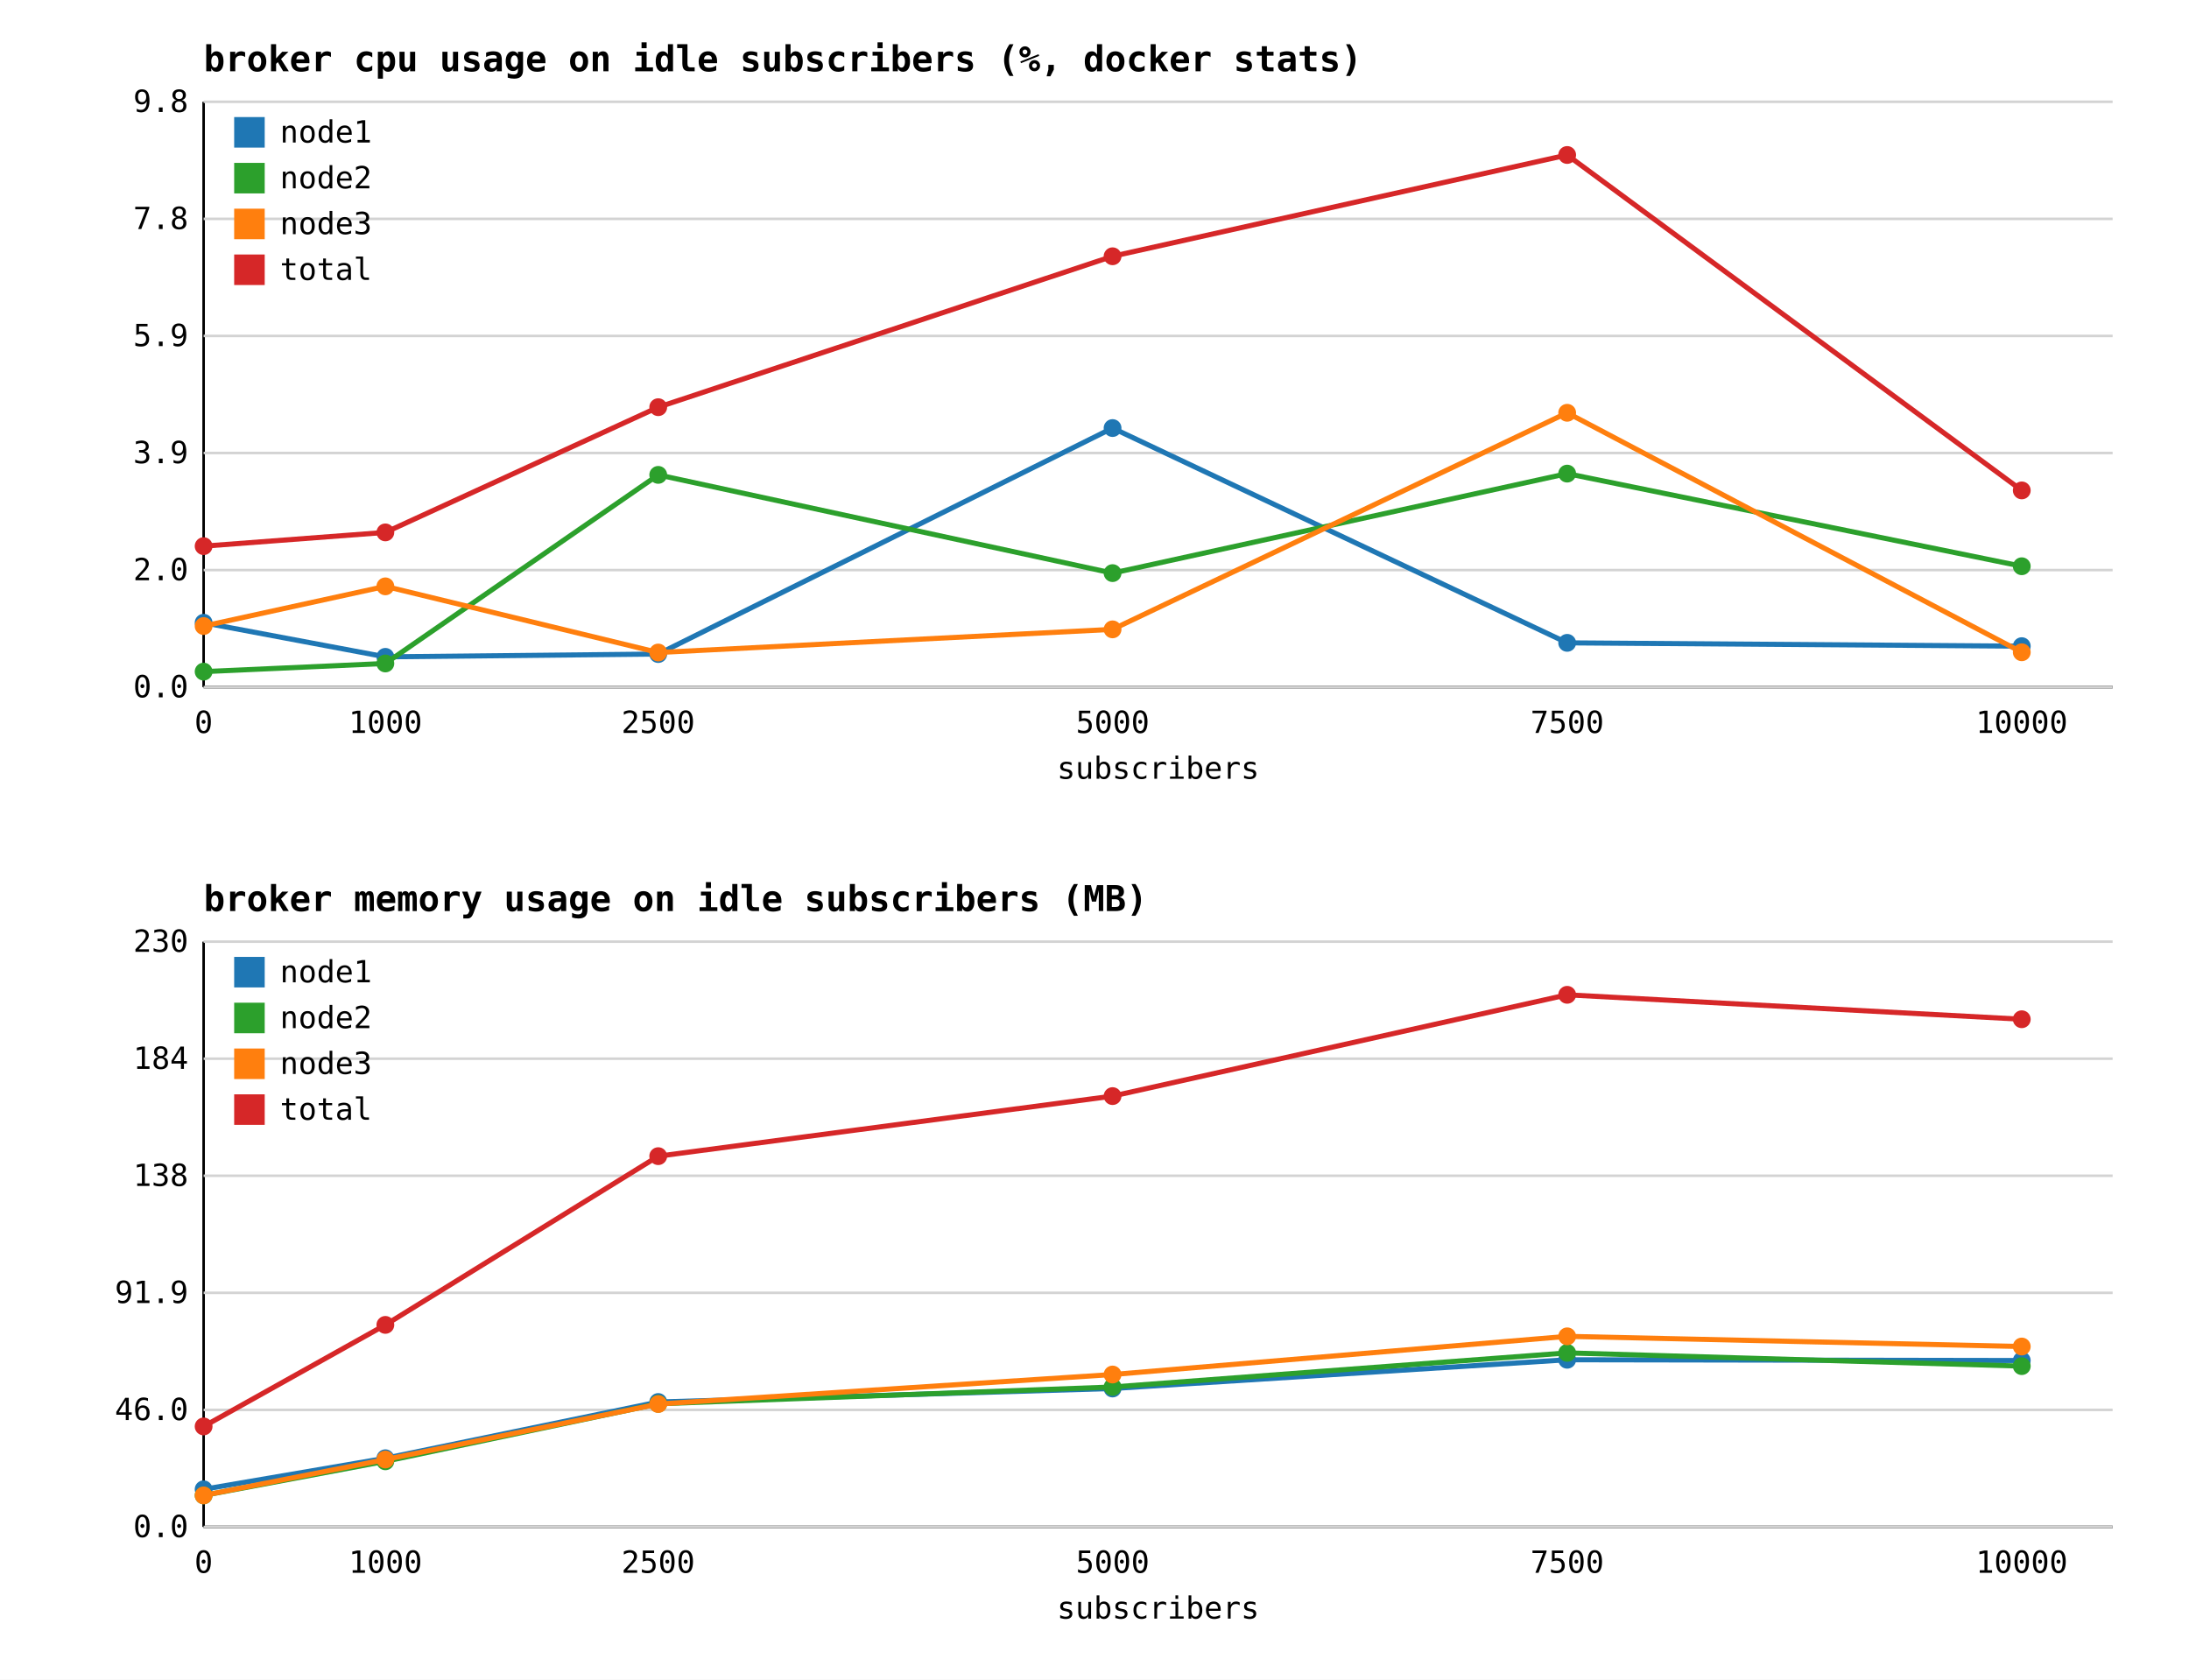
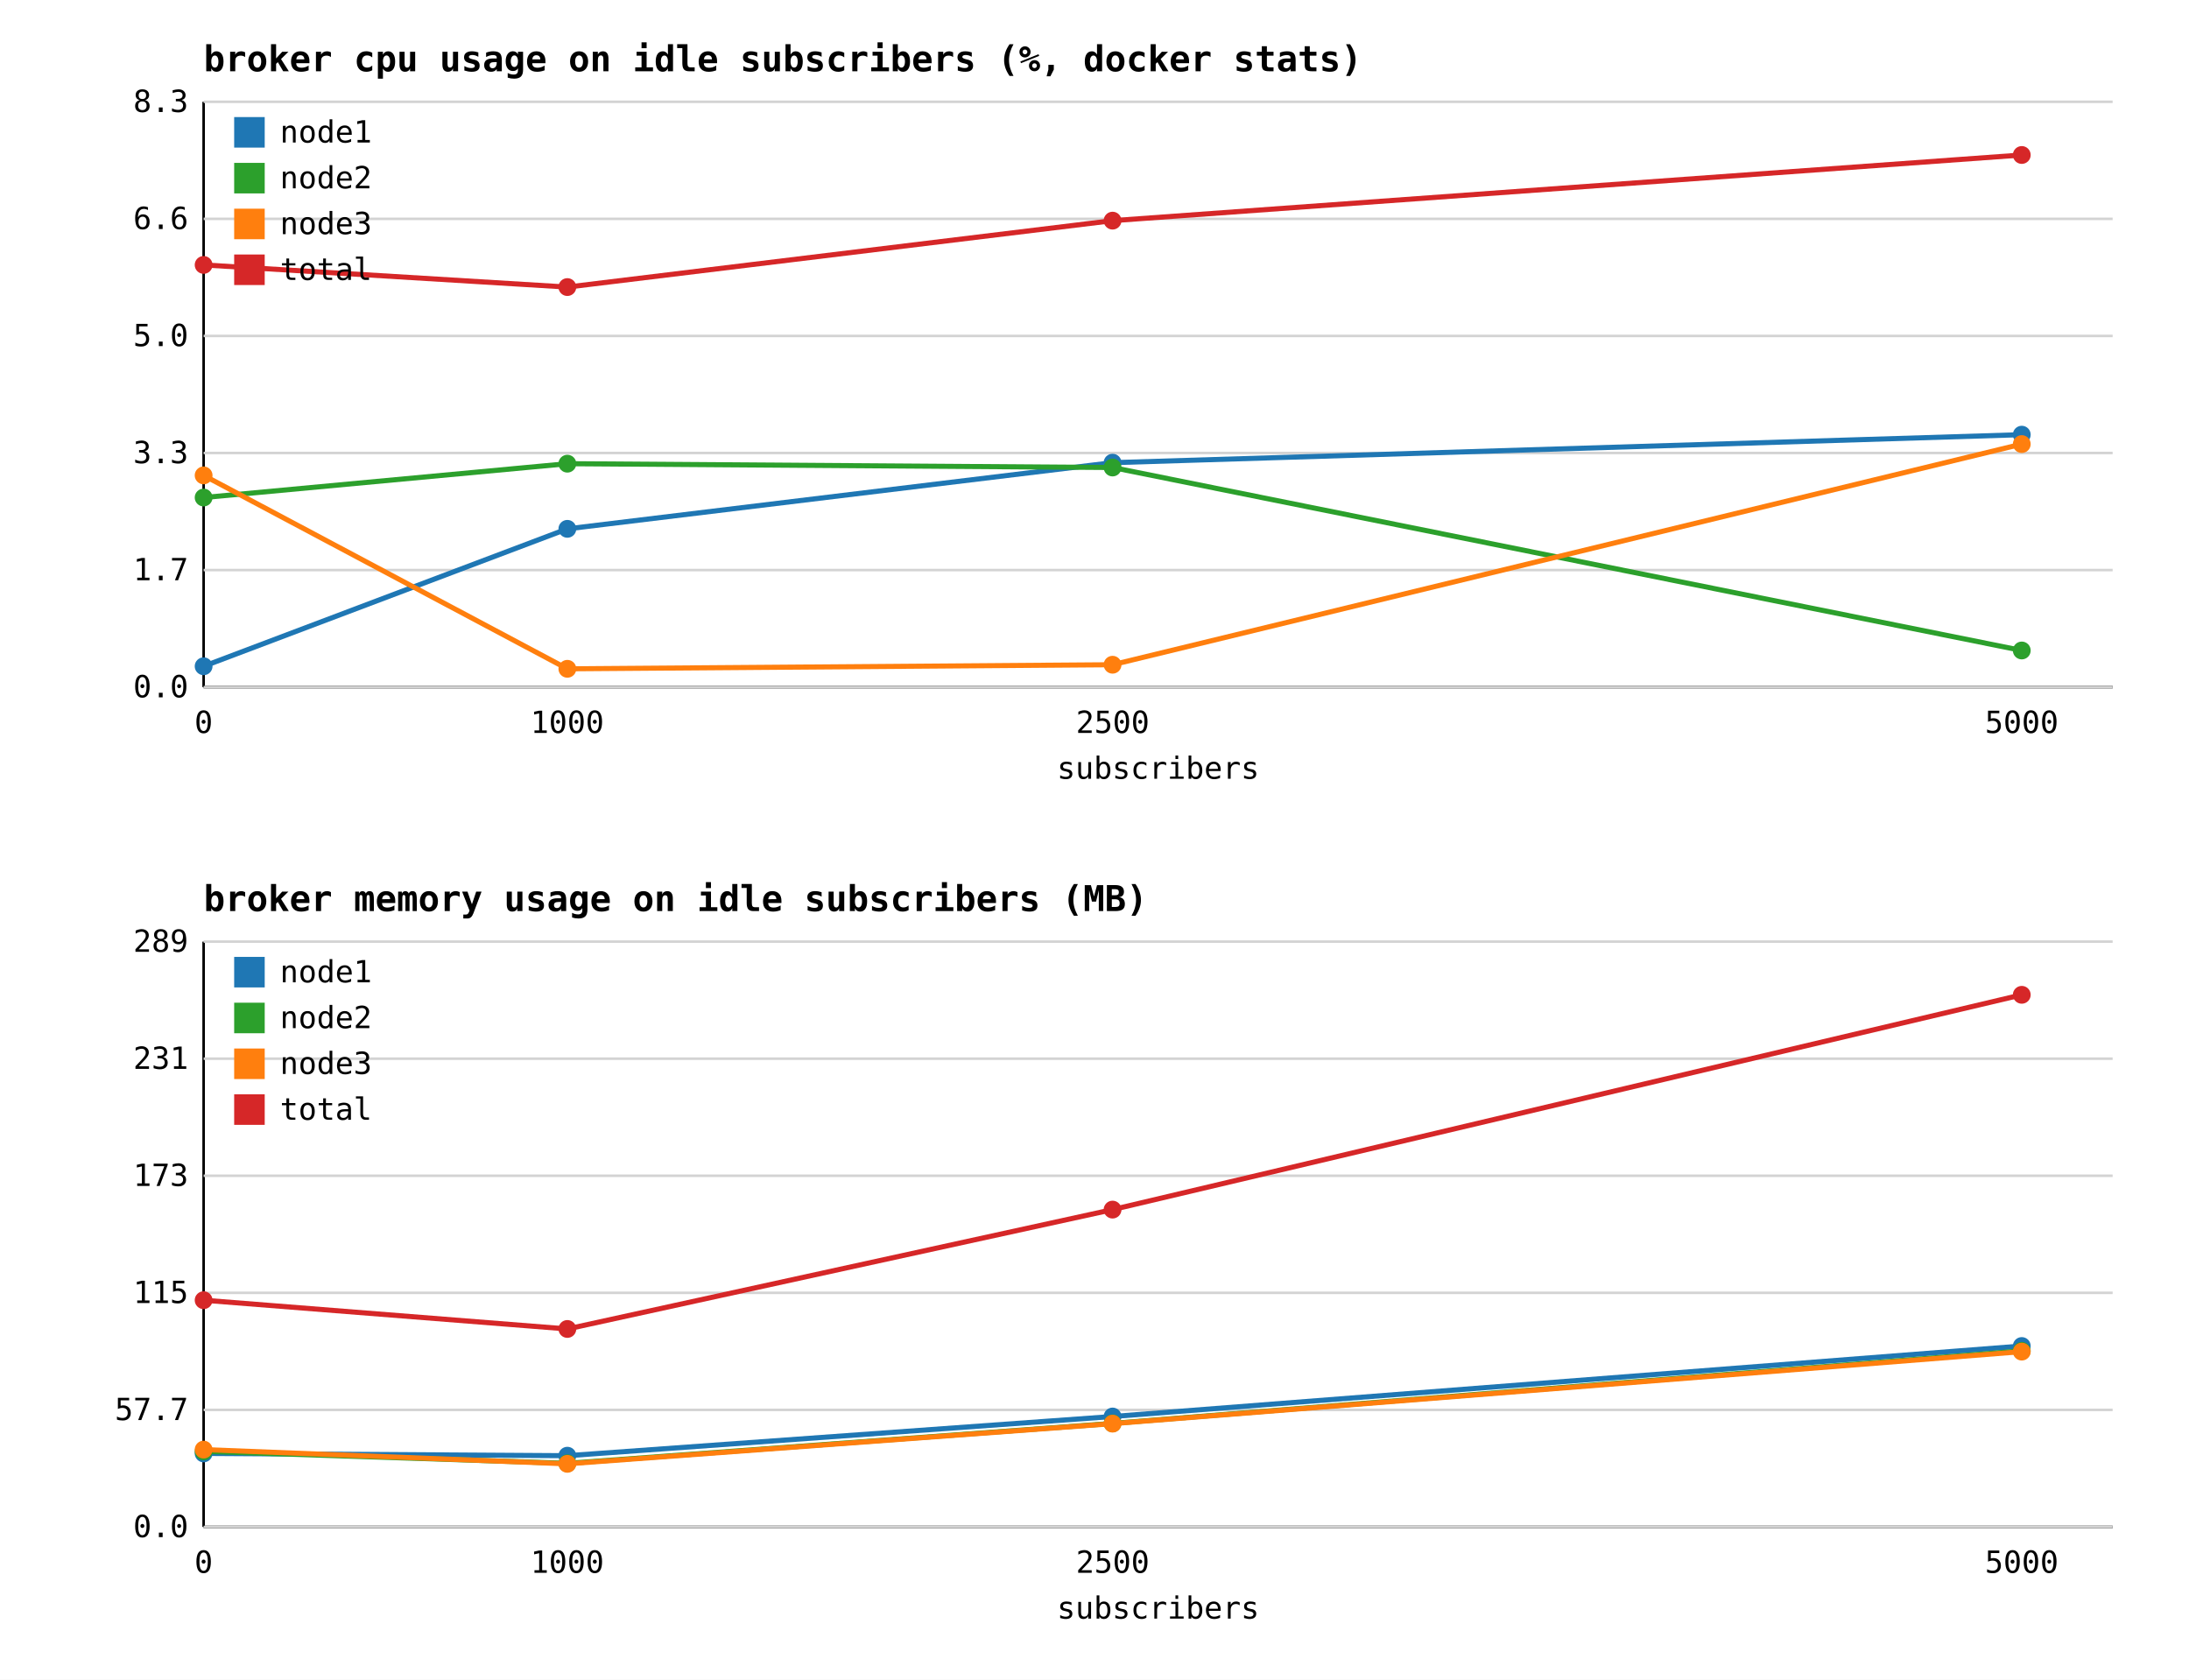
<svg xmlns="http://www.w3.org/2000/svg" width="860" height="660" viewBox="0 0 860 660" font-family="monospace" font-size="12">
  <rect width="860" height="660" fill="white" />
  <text x="80" y="28" font-size="14" font-weight="bold">broker cpu usage on idle subscribers (%, docker stats)</text>
  <line x1="80" y1="270" x2="830" y2="270" stroke="black" />
  <line x1="80" y1="40" x2="80" y2="270" stroke="black" />
  <line x1="80" y1="270" x2="830" y2="270" stroke="lightgray" />
  <text x="74" y="274" text-anchor="end">0.0</text>
  <line x1="80" y1="224" x2="830" y2="224" stroke="lightgray" />
-   <text x="74" y="228" text-anchor="end">2.0</text>
+   <text x="74" y="228" text-anchor="end">1.7</text>
  <line x1="80" y1="178" x2="830" y2="178" stroke="lightgray" />
-   <text x="74" y="182" text-anchor="end">3.9</text>
+   <text x="74" y="182" text-anchor="end">3.3</text>
  <line x1="80" y1="132" x2="830" y2="132" stroke="lightgray" />
-   <text x="74" y="136" text-anchor="end">5.9</text>
+   <text x="74" y="136" text-anchor="end">5.0</text>
  <line x1="80" y1="86" x2="830" y2="86" stroke="lightgray" />
-   <text x="74" y="90" text-anchor="end">7.8</text>
+   <text x="74" y="90" text-anchor="end">6.6</text>
  <line x1="80" y1="40" x2="830" y2="40" stroke="lightgray" />
-   <text x="74" y="44" text-anchor="end">9.8</text>
+   <text x="74" y="44" text-anchor="end">8.3</text>
  <text x="80" y="288" text-anchor="middle">0</text>
-   <text x="151.429" y="288" text-anchor="middle">1000</text>
-   <text x="258.571" y="288" text-anchor="middle">2500</text>
-   <text x="437.143" y="288" text-anchor="middle">5000</text>
-   <text x="615.714" y="288" text-anchor="middle">7500</text>
-   <text x="794.286" y="288" text-anchor="middle">10000</text>
+   <text x="222.857" y="288" text-anchor="middle">1000</text>
+   <text x="437.143" y="288" text-anchor="middle">2500</text>
+   <text x="794.286" y="288" text-anchor="middle">5000</text>
  <text x="455" y="306" text-anchor="middle">subscribers</text>
-   <polyline points="80.0,244.7 151.4,258.1 258.6,257.0 437.1,168.2 615.7,252.6 794.3,253.9" fill="none" stroke="#1f77b4" stroke-width="2" />
-   <circle cx="80.0" cy="244.7" r="3.5" fill="#1f77b4" />
-   <circle cx="151.4" cy="258.1" r="3.5" fill="#1f77b4" />
-   <circle cx="258.6" cy="257.0" r="3.5" fill="#1f77b4" />
-   <circle cx="437.1" cy="168.2" r="3.5" fill="#1f77b4" />
-   <circle cx="615.7" cy="252.6" r="3.5" fill="#1f77b4" />
-   <circle cx="794.3" cy="253.9" r="3.5" fill="#1f77b4" />
+   <polyline points="80.0,261.8 222.9,207.8 437.1,181.8 794.3,170.8" fill="none" stroke="#1f77b4" stroke-width="2" />
+   <circle cx="80.0" cy="261.8" r="3.5" fill="#1f77b4" />
+   <circle cx="222.9" cy="207.8" r="3.5" fill="#1f77b4" />
+   <circle cx="437.1" cy="181.8" r="3.5" fill="#1f77b4" />
+   <circle cx="794.3" cy="170.8" r="3.5" fill="#1f77b4" />
  <rect x="92" y="46" width="12" height="12" fill="#1f77b4" />
  <text x="110" y="56">node1</text>
-   <polyline points="80.0,263.9 151.4,260.7 258.6,186.6 437.1,225.2 615.7,186.1 794.3,222.5" fill="none" stroke="#2ca02c" stroke-width="2" />
-   <circle cx="80.0" cy="263.9" r="3.5" fill="#2ca02c" />
-   <circle cx="151.4" cy="260.7" r="3.5" fill="#2ca02c" />
-   <circle cx="258.6" cy="186.6" r="3.5" fill="#2ca02c" />
-   <circle cx="437.1" cy="225.2" r="3.5" fill="#2ca02c" />
-   <circle cx="615.7" cy="186.1" r="3.5" fill="#2ca02c" />
-   <circle cx="794.3" cy="222.5" r="3.5" fill="#2ca02c" />
+   <polyline points="80.0,195.5 222.9,182.2 437.1,183.7 794.3,255.6" fill="none" stroke="#2ca02c" stroke-width="2" />
+   <circle cx="80.0" cy="195.5" r="3.5" fill="#2ca02c" />
+   <circle cx="222.9" cy="182.2" r="3.5" fill="#2ca02c" />
+   <circle cx="437.1" cy="183.7" r="3.5" fill="#2ca02c" />
+   <circle cx="794.3" cy="255.6" r="3.5" fill="#2ca02c" />
  <rect x="92" y="64" width="12" height="12" fill="#2ca02c" />
  <text x="110" y="74">node2</text>
-   <polyline points="80.0,246.0 151.4,230.4 258.6,256.4 437.1,247.3 615.7,162.2 794.3,256.3" fill="none" stroke="#ff7f0e" stroke-width="2" />
-   <circle cx="80.0" cy="246.0" r="3.5" fill="#ff7f0e" />
-   <circle cx="151.4" cy="230.4" r="3.5" fill="#ff7f0e" />
-   <circle cx="258.6" cy="256.4" r="3.5" fill="#ff7f0e" />
-   <circle cx="437.1" cy="247.3" r="3.5" fill="#ff7f0e" />
-   <circle cx="615.7" cy="162.2" r="3.5" fill="#ff7f0e" />
-   <circle cx="794.3" cy="256.3" r="3.5" fill="#ff7f0e" />
+   <polyline points="80.0,186.8 222.9,262.8 437.1,261.2 794.3,174.5" fill="none" stroke="#ff7f0e" stroke-width="2" />
+   <circle cx="80.0" cy="186.8" r="3.5" fill="#ff7f0e" />
+   <circle cx="222.9" cy="262.8" r="3.5" fill="#ff7f0e" />
+   <circle cx="437.1" cy="261.2" r="3.5" fill="#ff7f0e" />
+   <circle cx="794.3" cy="174.5" r="3.5" fill="#ff7f0e" />
  <rect x="92" y="82" width="12" height="12" fill="#ff7f0e" />
  <text x="110" y="92">node3</text>
-   <polyline points="80.0,214.6 151.4,209.2 258.6,160.0 437.1,100.7 615.7,60.9 794.3,192.7" fill="none" stroke="#d62728" stroke-width="2" />
-   <circle cx="80.0" cy="214.6" r="3.5" fill="#d62728" />
-   <circle cx="151.4" cy="209.2" r="3.5" fill="#d62728" />
-   <circle cx="258.6" cy="160.0" r="3.5" fill="#d62728" />
-   <circle cx="437.1" cy="100.7" r="3.5" fill="#d62728" />
-   <circle cx="615.7" cy="60.9" r="3.5" fill="#d62728" />
-   <circle cx="794.3" cy="192.7" r="3.5" fill="#d62728" />
+   <polyline points="80.0,104.1 222.9,112.8 437.1,86.7 794.3,60.9" fill="none" stroke="#d62728" stroke-width="2" />
+   <circle cx="80.0" cy="104.1" r="3.5" fill="#d62728" />
+   <circle cx="222.9" cy="112.8" r="3.5" fill="#d62728" />
+   <circle cx="437.1" cy="86.7" r="3.5" fill="#d62728" />
+   <circle cx="794.3" cy="60.9" r="3.5" fill="#d62728" />
  <rect x="92" y="100" width="12" height="12" fill="#d62728" />
  <text x="110" y="110">total</text>
  <text x="80" y="358" font-size="14" font-weight="bold">broker memory usage on idle subscribers (MB)</text>
  <line x1="80" y1="600" x2="830" y2="600" stroke="black" />
  <line x1="80" y1="370" x2="80" y2="600" stroke="black" />
  <line x1="80" y1="600" x2="830" y2="600" stroke="lightgray" />
  <text x="74" y="604" text-anchor="end">0.0</text>
  <line x1="80" y1="554" x2="830" y2="554" stroke="lightgray" />
-   <text x="74" y="558" text-anchor="end">46.0</text>
+   <text x="74" y="558" text-anchor="end">57.7</text>
  <line x1="80" y1="508" x2="830" y2="508" stroke="lightgray" />
-   <text x="74" y="512" text-anchor="end">91.9</text>
+   <text x="74" y="512" text-anchor="end">115</text>
  <line x1="80" y1="462" x2="830" y2="462" stroke="lightgray" />
-   <text x="74" y="466" text-anchor="end">138</text>
+   <text x="74" y="466" text-anchor="end">173</text>
  <line x1="80" y1="416" x2="830" y2="416" stroke="lightgray" />
-   <text x="74" y="420" text-anchor="end">184</text>
+   <text x="74" y="420" text-anchor="end">231</text>
  <line x1="80" y1="370" x2="830" y2="370" stroke="lightgray" />
-   <text x="74" y="374" text-anchor="end">230</text>
+   <text x="74" y="374" text-anchor="end">289</text>
  <text x="80" y="618" text-anchor="middle">0</text>
-   <text x="151.429" y="618" text-anchor="middle">1000</text>
-   <text x="258.571" y="618" text-anchor="middle">2500</text>
-   <text x="437.143" y="618" text-anchor="middle">5000</text>
-   <text x="615.714" y="618" text-anchor="middle">7500</text>
-   <text x="794.286" y="618" text-anchor="middle">10000</text>
+   <text x="222.857" y="618" text-anchor="middle">1000</text>
+   <text x="437.143" y="618" text-anchor="middle">2500</text>
+   <text x="794.286" y="618" text-anchor="middle">5000</text>
  <text x="455" y="636" text-anchor="middle">subscribers</text>
-   <polyline points="80.0,585.2 151.4,573.0 258.6,550.9 437.1,545.6 615.7,534.3 794.3,534.6" fill="none" stroke="#1f77b4" stroke-width="2" />
-   <circle cx="80.0" cy="585.2" r="3.5" fill="#1f77b4" />
-   <circle cx="151.4" cy="573.0" r="3.5" fill="#1f77b4" />
-   <circle cx="258.6" cy="550.9" r="3.5" fill="#1f77b4" />
-   <circle cx="437.1" cy="545.6" r="3.5" fill="#1f77b4" />
-   <circle cx="615.7" cy="534.3" r="3.5" fill="#1f77b4" />
-   <circle cx="794.3" cy="534.6" r="3.5" fill="#1f77b4" />
+   <polyline points="80.0,571.1 222.9,572.0 437.1,556.6 794.3,528.9" fill="none" stroke="#1f77b4" stroke-width="2" />
+   <circle cx="80.0" cy="571.1" r="3.5" fill="#1f77b4" />
+   <circle cx="222.9" cy="572.0" r="3.5" fill="#1f77b4" />
+   <circle cx="437.1" cy="556.6" r="3.5" fill="#1f77b4" />
+   <circle cx="794.3" cy="528.9" r="3.5" fill="#1f77b4" />
  <rect x="92" y="376" width="12" height="12" fill="#1f77b4" />
  <text x="110" y="386">node1</text>
-   <polyline points="80.0,587.6 151.4,574.2 258.6,551.6 437.1,545.0 615.7,531.6 794.3,536.8" fill="none" stroke="#2ca02c" stroke-width="2" />
-   <circle cx="80.0" cy="587.6" r="3.5" fill="#2ca02c" />
-   <circle cx="151.4" cy="574.2" r="3.5" fill="#2ca02c" />
-   <circle cx="258.6" cy="551.6" r="3.5" fill="#2ca02c" />
-   <circle cx="437.1" cy="545.0" r="3.5" fill="#2ca02c" />
-   <circle cx="615.7" cy="531.6" r="3.5" fill="#2ca02c" />
-   <circle cx="794.3" cy="536.8" r="3.5" fill="#2ca02c" />
+   <polyline points="80.0,570.3 222.9,575.0 437.1,559.3 794.3,530.8" fill="none" stroke="#2ca02c" stroke-width="2" />
+   <circle cx="80.0" cy="570.3" r="3.5" fill="#2ca02c" />
+   <circle cx="222.9" cy="575.0" r="3.5" fill="#2ca02c" />
+   <circle cx="437.1" cy="559.3" r="3.5" fill="#2ca02c" />
+   <circle cx="794.3" cy="530.8" r="3.5" fill="#2ca02c" />
  <rect x="92" y="394" width="12" height="12" fill="#2ca02c" />
  <text x="110" y="404">node2</text>
-   <polyline points="80.0,587.6 151.4,573.5 258.6,551.7 437.1,540.1 615.7,525.1 794.3,529.1" fill="none" stroke="#ff7f0e" stroke-width="2" />
-   <circle cx="80.0" cy="587.6" r="3.5" fill="#ff7f0e" />
-   <circle cx="151.4" cy="573.5" r="3.5" fill="#ff7f0e" />
-   <circle cx="258.6" cy="551.7" r="3.5" fill="#ff7f0e" />
-   <circle cx="437.1" cy="540.1" r="3.5" fill="#ff7f0e" />
-   <circle cx="615.7" cy="525.1" r="3.5" fill="#ff7f0e" />
-   <circle cx="794.3" cy="529.1" r="3.5" fill="#ff7f0e" />
+   <polyline points="80.0,569.6 222.9,575.2 437.1,559.4 794.3,531.1" fill="none" stroke="#ff7f0e" stroke-width="2" />
+   <circle cx="80.0" cy="569.6" r="3.5" fill="#ff7f0e" />
+   <circle cx="222.9" cy="575.2" r="3.5" fill="#ff7f0e" />
+   <circle cx="437.1" cy="559.4" r="3.5" fill="#ff7f0e" />
+   <circle cx="794.3" cy="531.1" r="3.5" fill="#ff7f0e" />
  <rect x="92" y="412" width="12" height="12" fill="#ff7f0e" />
  <text x="110" y="422">node3</text>
-   <polyline points="80.0,560.5 151.4,520.6 258.6,454.3 437.1,430.7 615.7,390.9 794.3,400.5" fill="none" stroke="#d62728" stroke-width="2" />
-   <circle cx="80.0" cy="560.5" r="3.5" fill="#d62728" />
-   <circle cx="151.4" cy="520.6" r="3.5" fill="#d62728" />
-   <circle cx="258.6" cy="454.3" r="3.5" fill="#d62728" />
-   <circle cx="437.1" cy="430.7" r="3.5" fill="#d62728" />
-   <circle cx="615.7" cy="390.9" r="3.5" fill="#d62728" />
-   <circle cx="794.3" cy="400.5" r="3.5" fill="#d62728" />
+   <polyline points="80.0,510.9 222.9,522.2 437.1,475.3 794.3,390.9" fill="none" stroke="#d62728" stroke-width="2" />
+   <circle cx="80.0" cy="510.9" r="3.5" fill="#d62728" />
+   <circle cx="222.9" cy="522.2" r="3.5" fill="#d62728" />
+   <circle cx="437.1" cy="475.3" r="3.5" fill="#d62728" />
+   <circle cx="794.3" cy="390.9" r="3.5" fill="#d62728" />
  <rect x="92" y="430" width="12" height="12" fill="#d62728" />
  <text x="110" y="440">total</text>
</svg>
